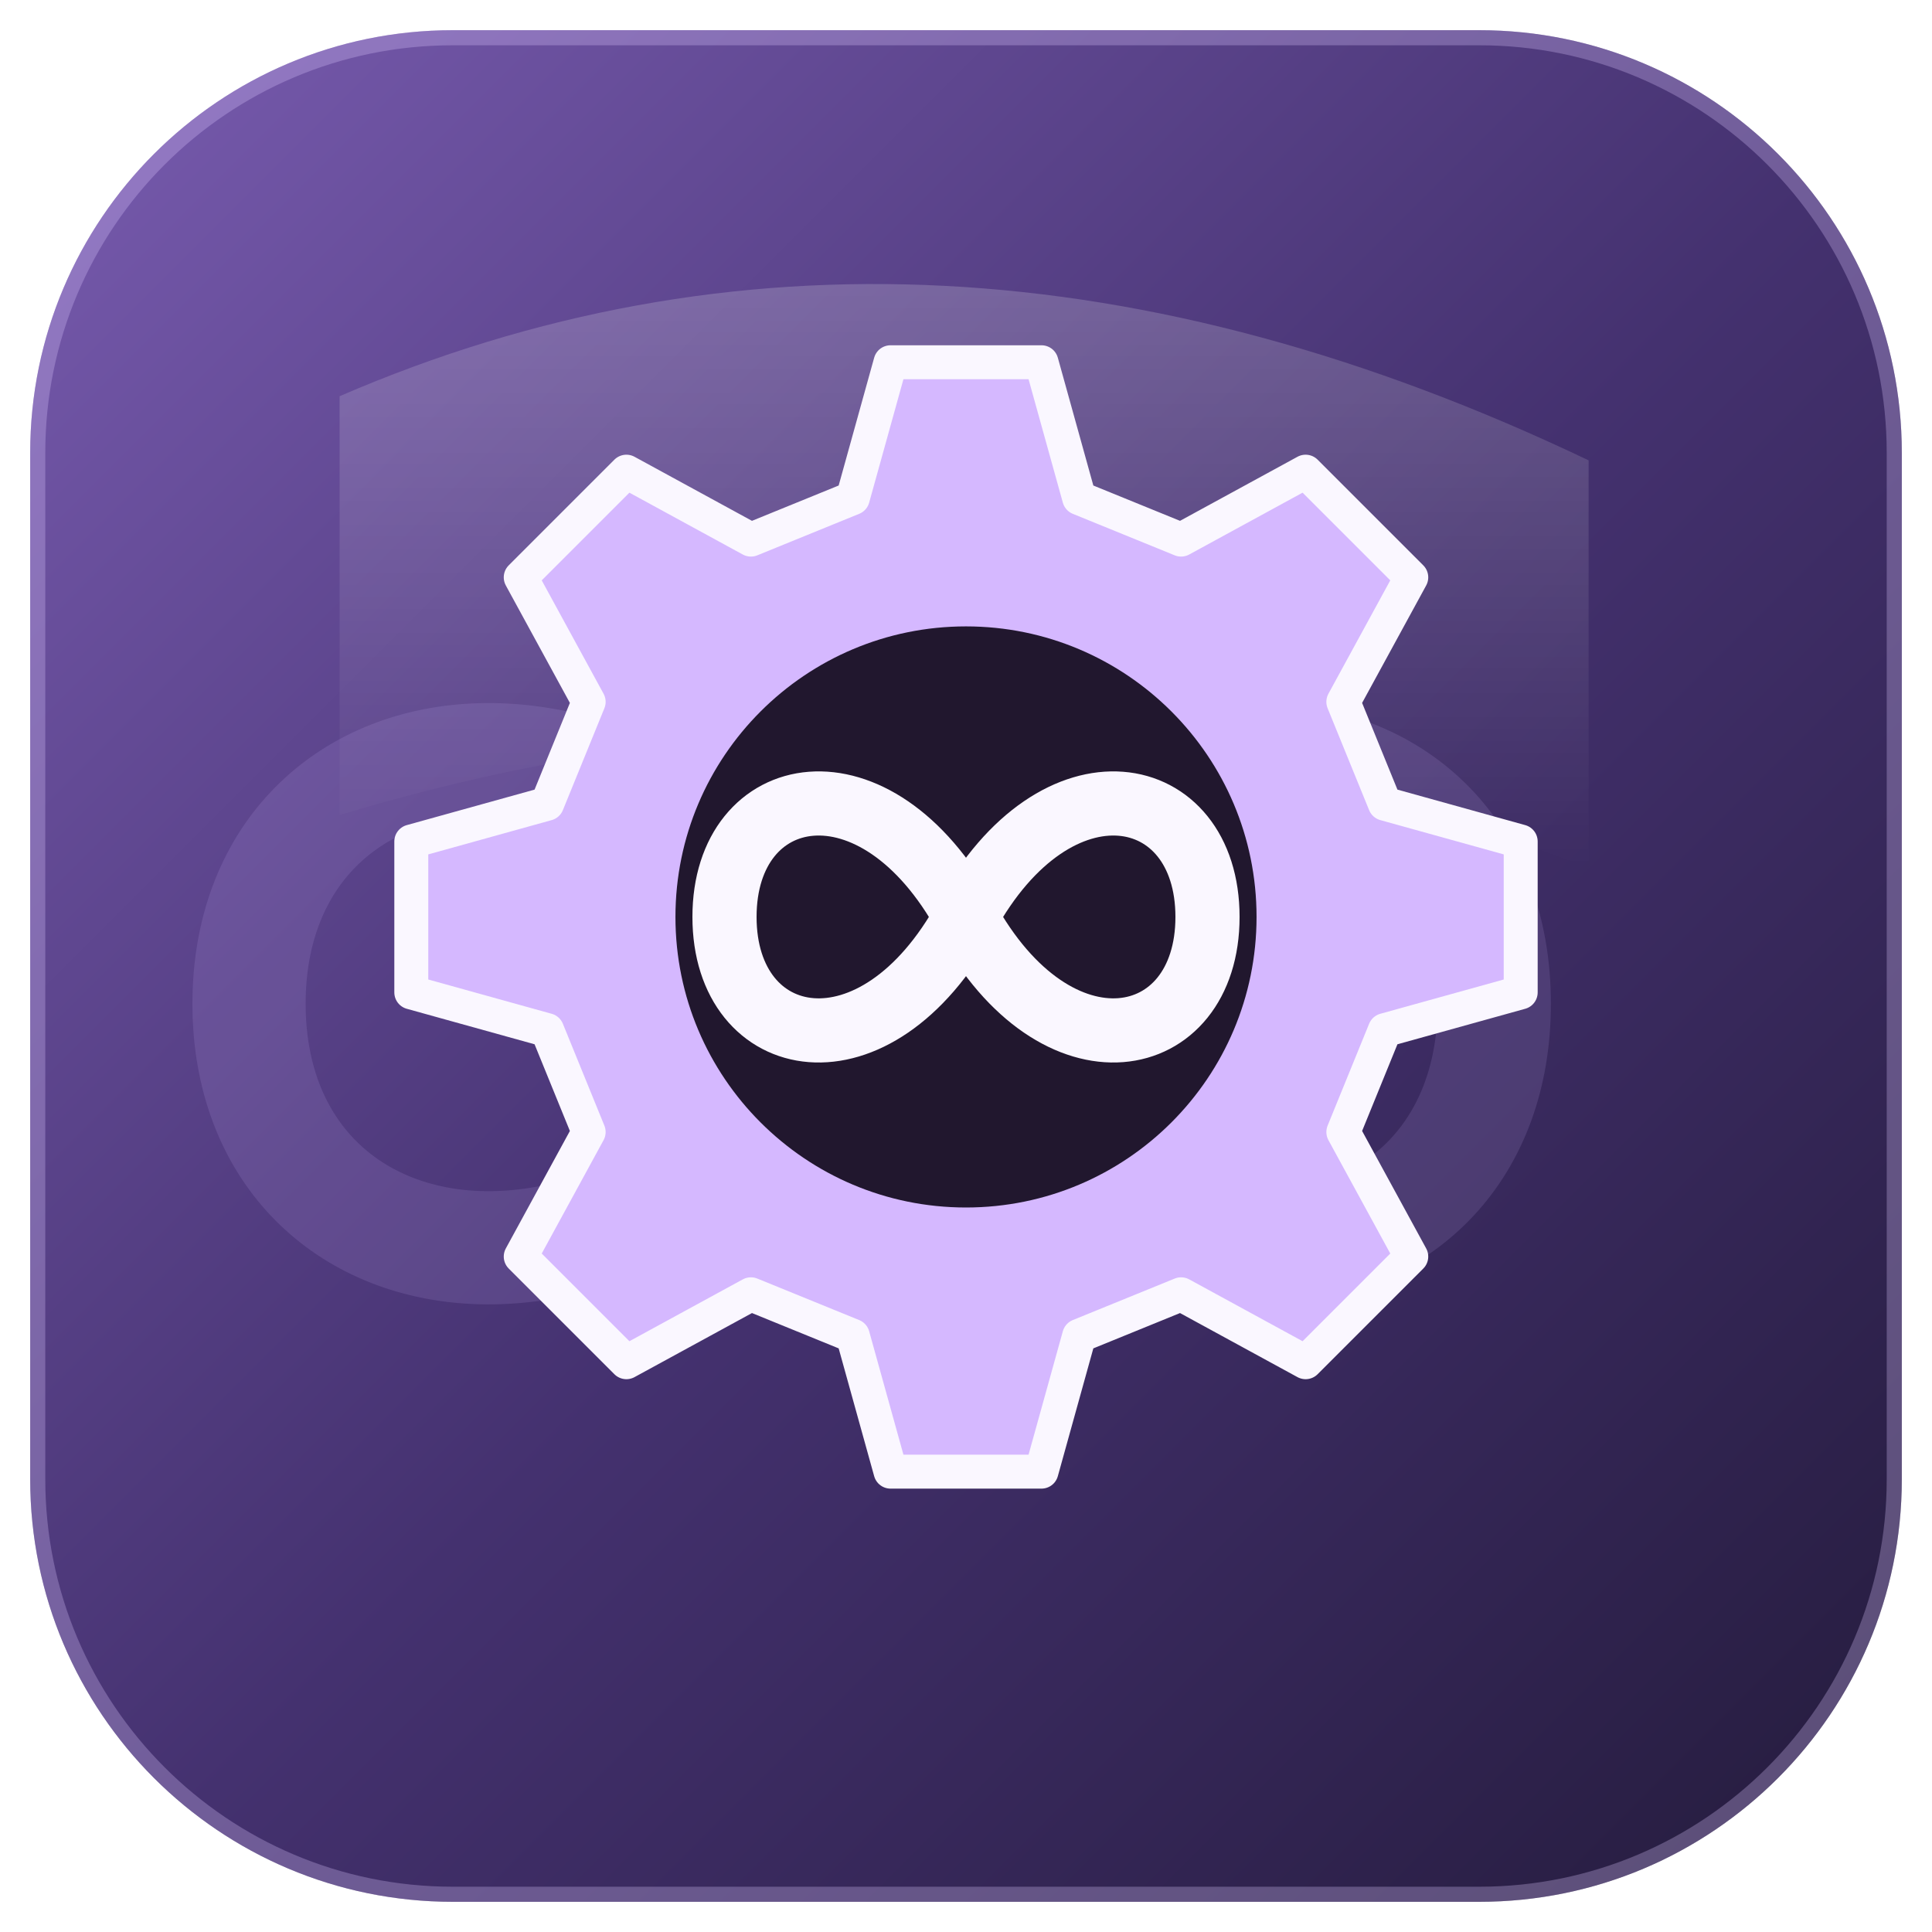
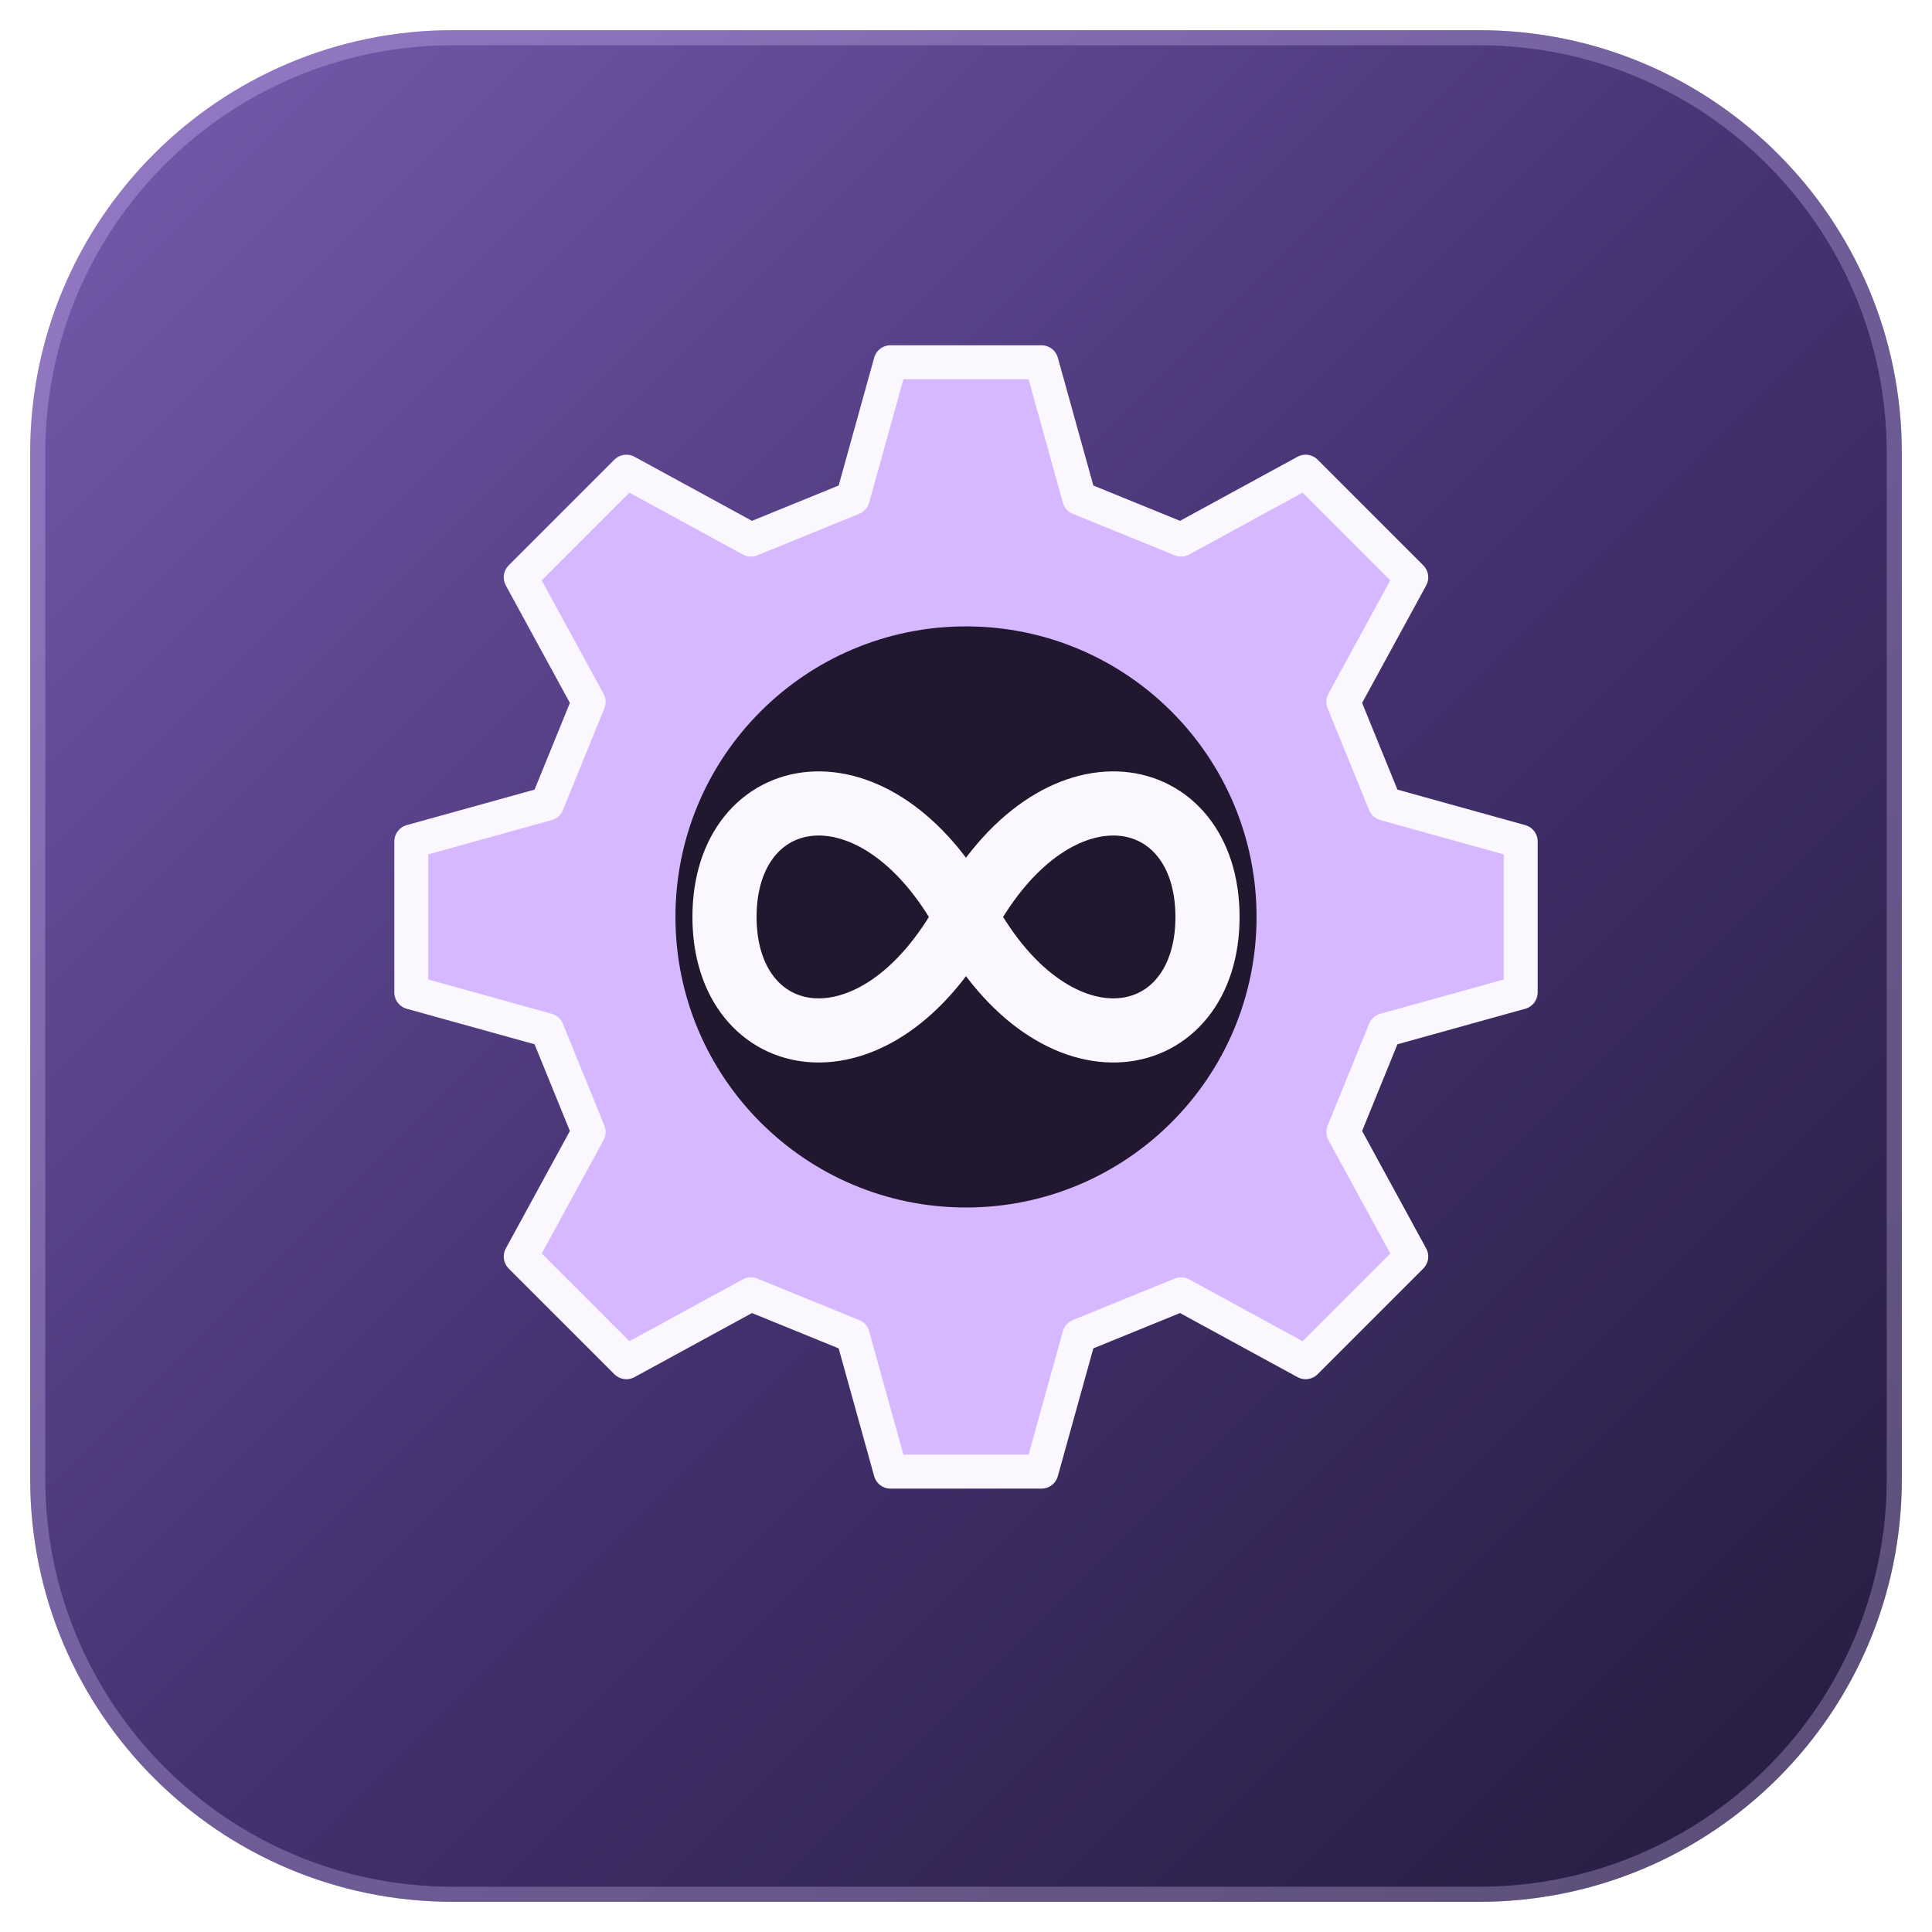
<svg xmlns="http://www.w3.org/2000/svg" viewBox="0 0 512 512">
  <defs>
    <linearGradient id="surface" x1="0" y1="0" x2="1" y2="1">
      <stop stop-color="#795cb0" />
      <stop offset=".52" stop-color="#44316f" />
      <stop offset="1" stop-color="#241b3c" />
    </linearGradient>
-     <linearGradient id="shine" x1="0" y1="0" x2="0" y2="1">
-       <stop stop-color="#ffffff" stop-opacity=".19" />
-       <stop offset="1" stop-color="#ffffff" stop-opacity="0" />
-     </linearGradient>
  </defs>
  <rect x="8" y="8" width="496" height="496" rx="112" fill="url(#surface)" />
  <rect x="10" y="10" width="492" height="492" rx="110" fill="none" stroke="#dfcaff" stroke-opacity=".29" stroke-width="4" />
-   <path d="M90 105Q245 38 421 122v108Q255 166 90 216Z" fill="url(#shine)" />
-   <path d="M66 266c0-77 100-95 166 0 66 95 164 77 164 0s-98-95-164 0c-66 95-166 77-166 0Z" fill="none" stroke="#d6b9ff" stroke-opacity=".13" stroke-width="30" stroke-linecap="round" />
  <path d="M236 96h40l10 36 27 11 33-18 28 28-18 33 11 27 36 10v40l-36 10-11 27 18 33-28 28-33-18-27 11-10 36h-40l-10-36-27-11-33 18-28-28 18-33-11-27-36-10v-40l36-10 11-27-18-33 28-28 33 18 27-11Z" fill="#d5b8ff" stroke="#faf7ff" stroke-width="9" stroke-linejoin="round" />
  <circle cx="256" cy="243" r="77" fill="#21172e" />
  <path d="M192 243c0-36 40-44 64 0 24 44 64 36 64 0s-40-44-64 0c-24 44-64 36-64 0Z" fill="none" stroke="#faf7ff" stroke-width="17" stroke-linecap="round" stroke-linejoin="round" />
</svg>
